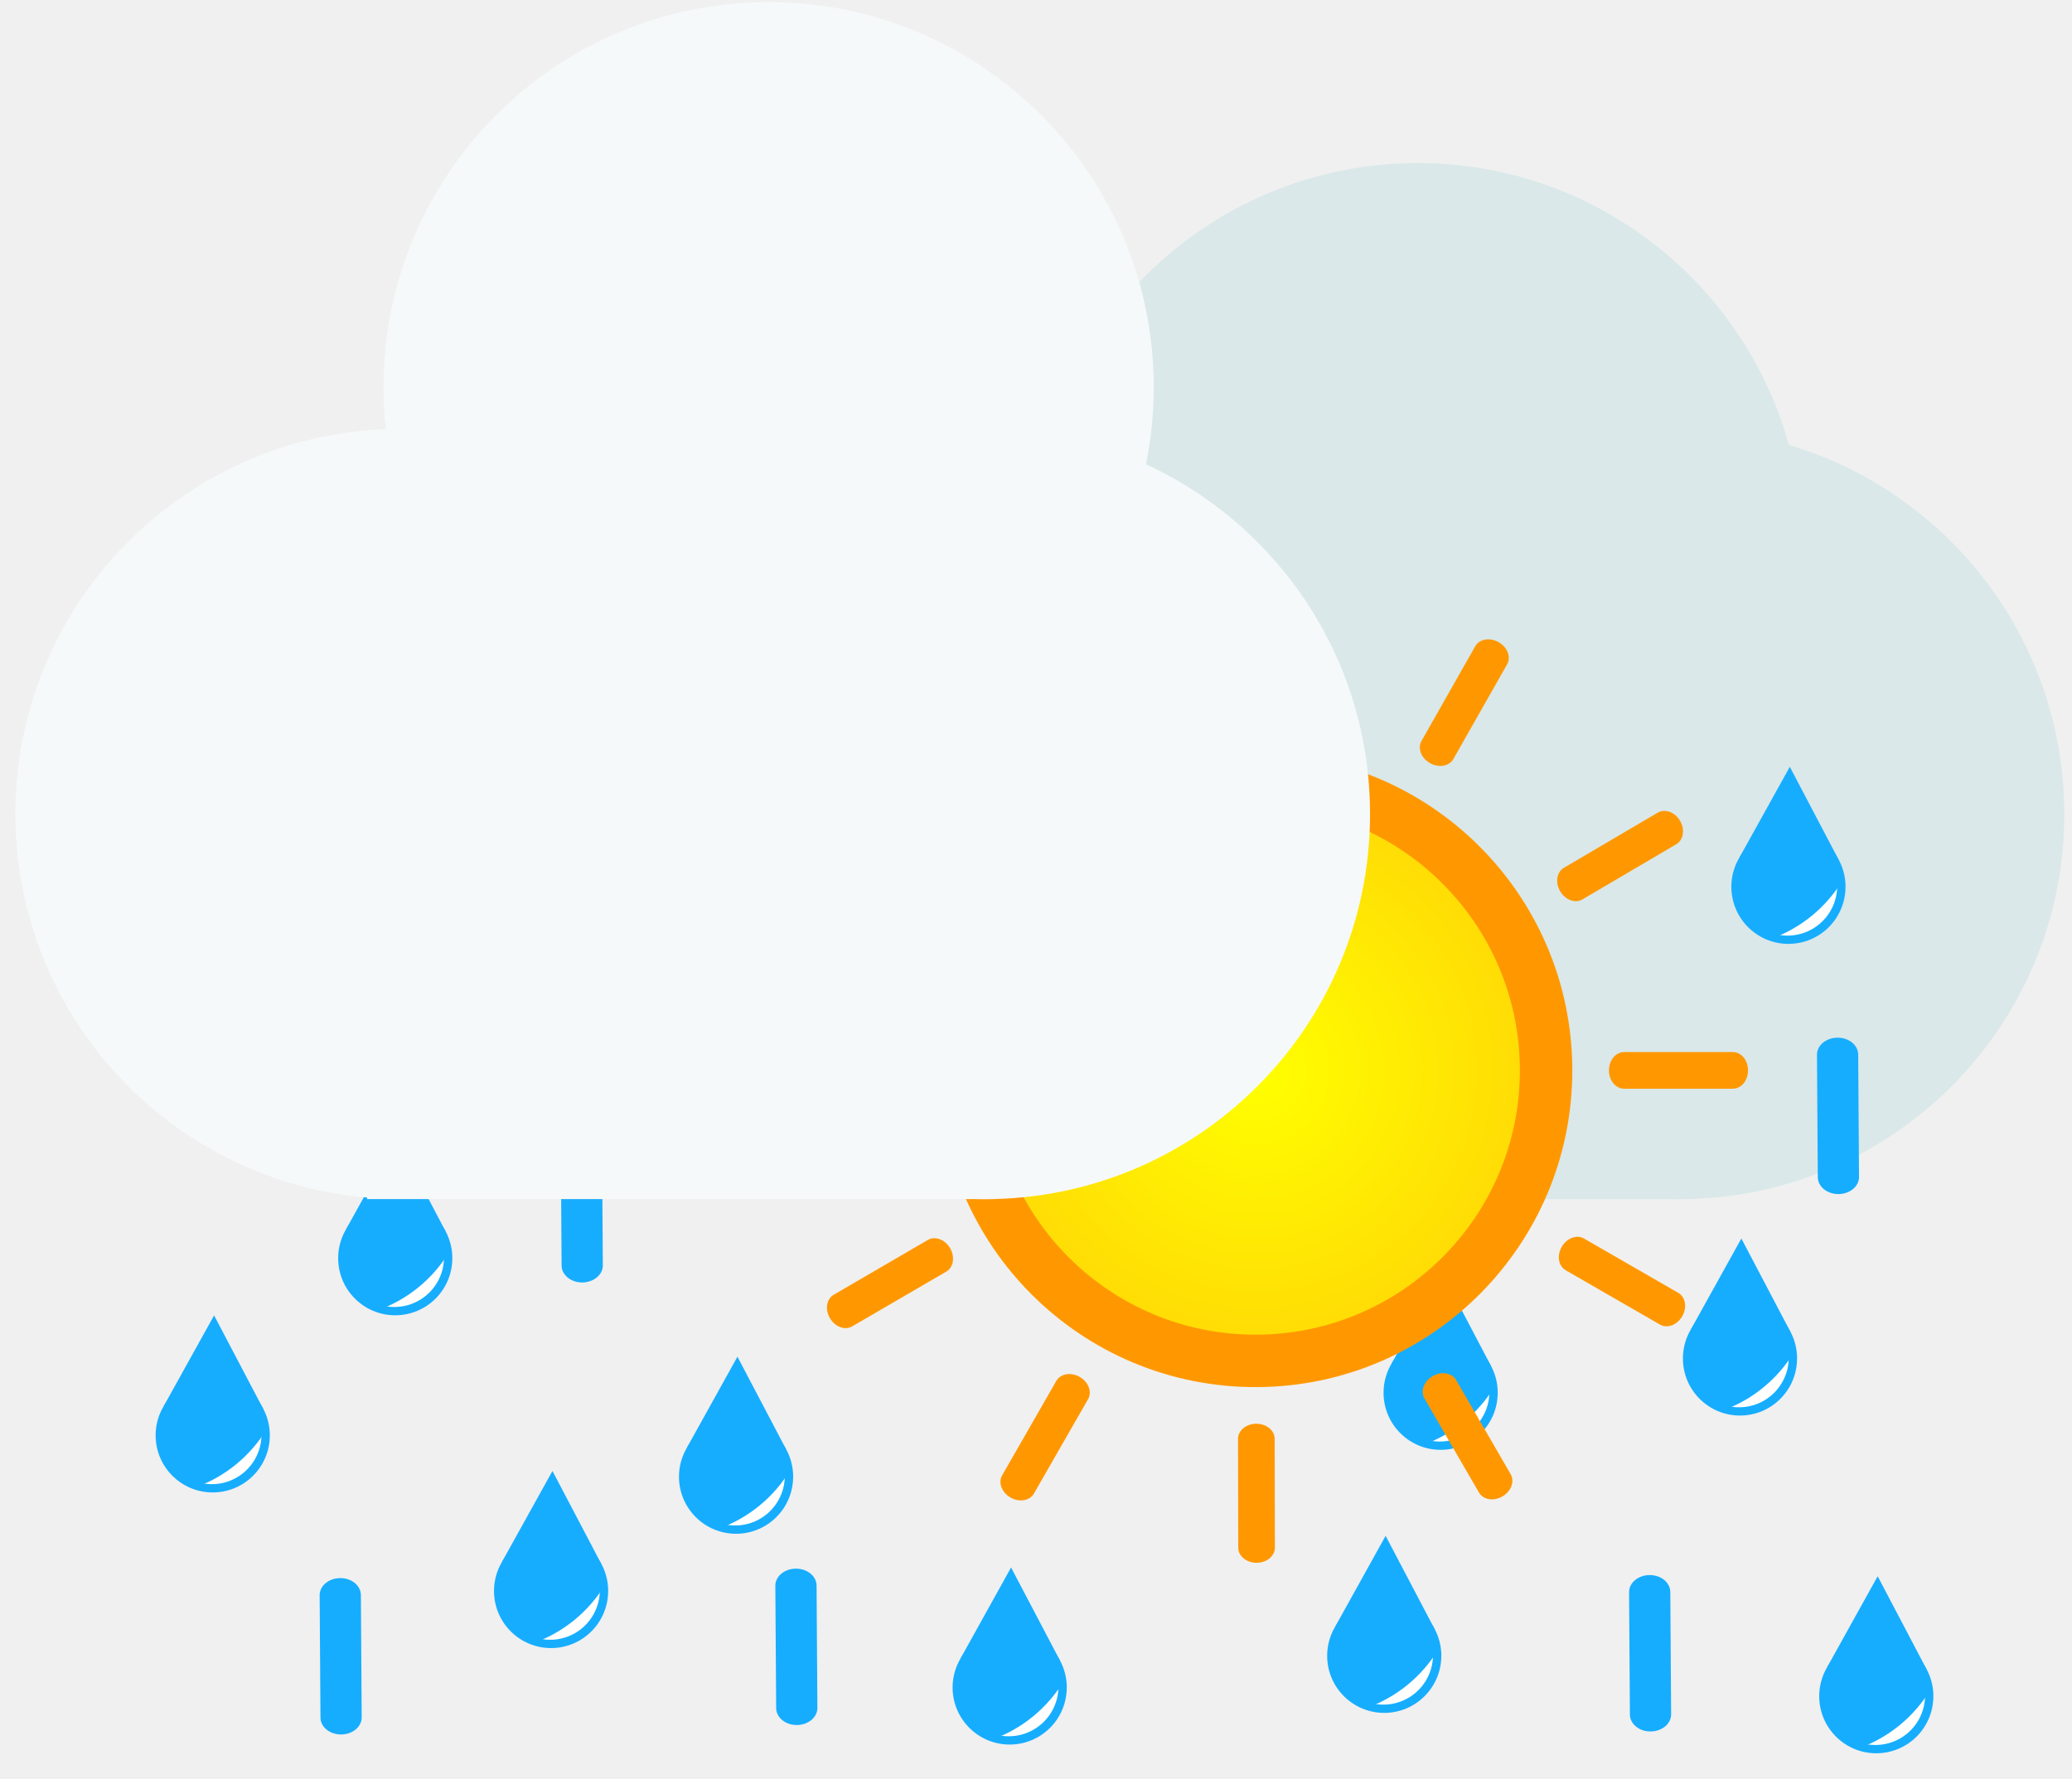
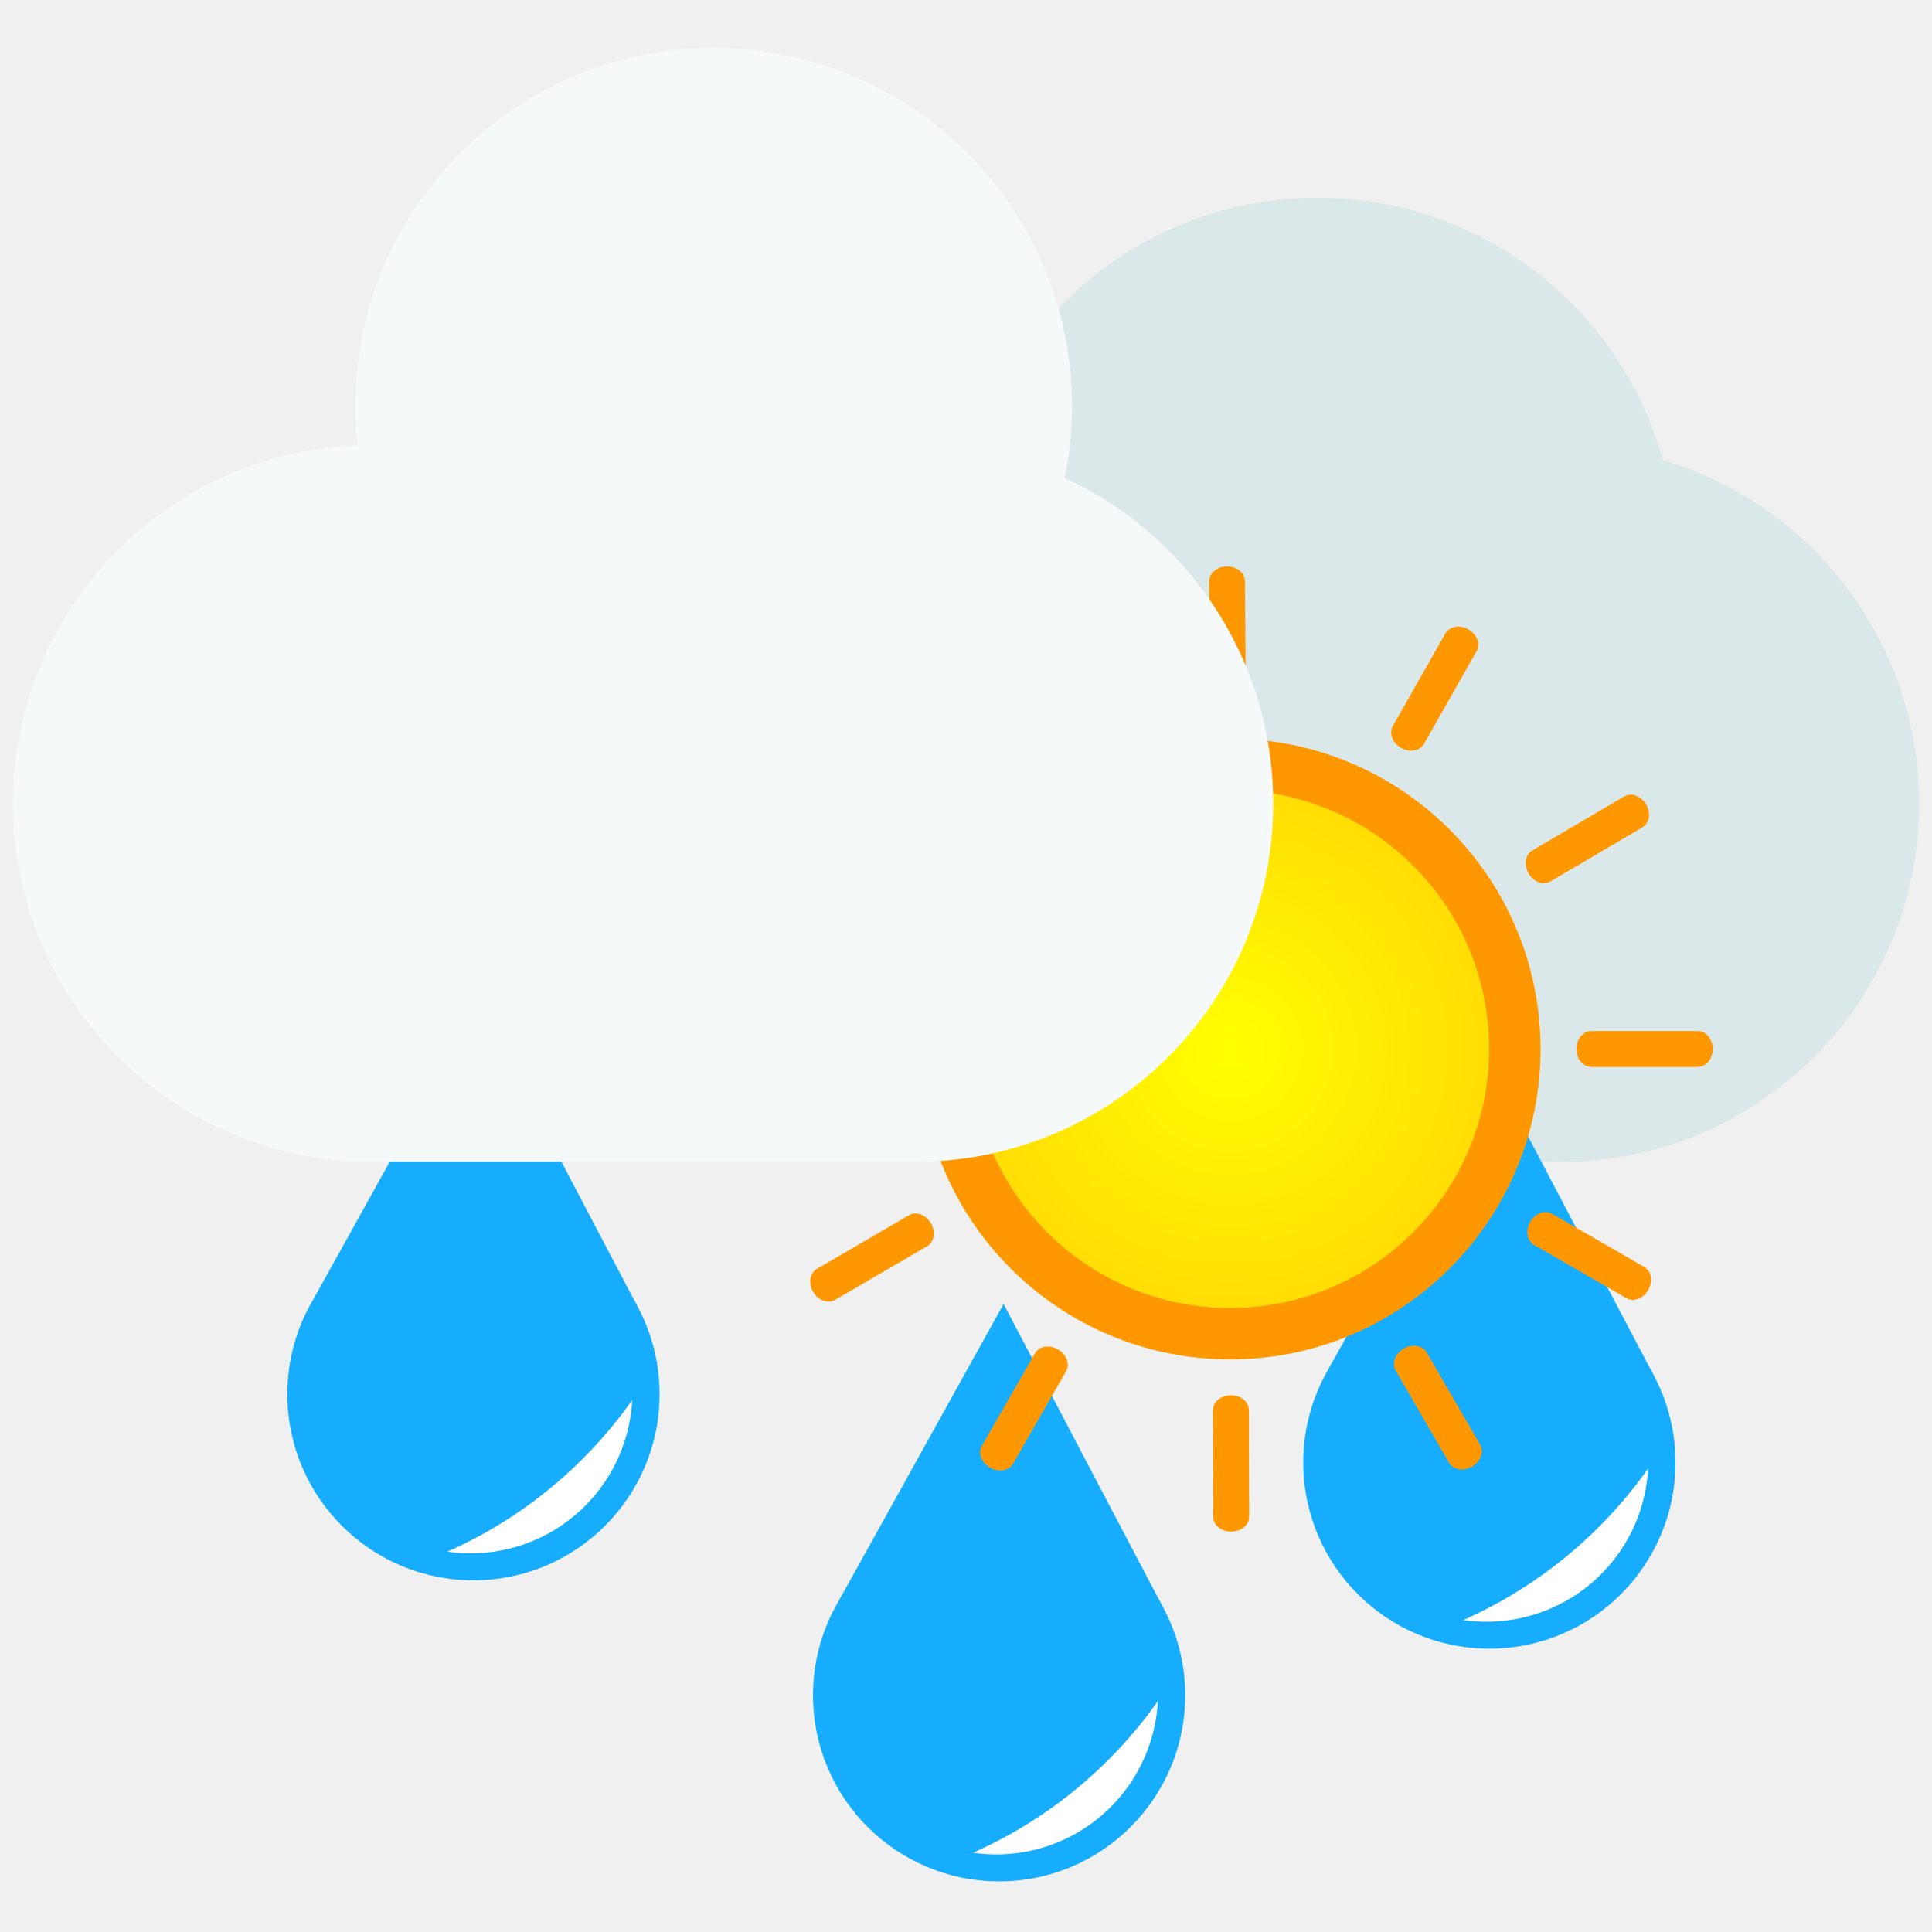
- <svg xmlns="http://www.w3.org/2000/svg" xmlns:xlink="http://www.w3.org/1999/xlink" width="269" height="231" viewBox="0 0 71.173 61.119" version="1.1" id="svg5">
+ <svg xmlns="http://www.w3.org/2000/svg" xmlns:xlink="http://www.w3.org/1999/xlink" width="256" height="256" viewBox="0 0 67.733 67.733" version="1.1" id="svg5">
  <defs id="defs2">
    <radialGradient xlink:href="#linearGradient4260" id="radialGradient4262" cx="35.586" cy="35.586" fx="35.586" fy="35.586" r="17.835" gradientUnits="userSpaceOnUse" gradientTransform="matrix(0.9271905,0,0,0.9271904,2.591031,2.591036)" />
    <linearGradient id="linearGradient4260">
      <stop style="stop-color:#ffff00;stop-opacity:1;" offset="0" id="stop4256" />
      <stop style="stop-color:#ffdd05;stop-opacity:1;" offset="1" id="stop4258" />
    </linearGradient>
  </defs>
  <g id="layer1">
-     <path style="fill:#16adff;fill-opacity:1;stroke:#000000;stroke-width:0" id="path1755-6-37" d="m 51.446,47.853 a 1.961,1.961 0 0 1 -1.956,1.961 1.961,1.961 0 0 1 -1.965,-1.952 1.961,1.961 0 0 1 1.948,-1.969 1.961,1.961 0 0 1 1.974,1.943" />
-     <path style="fill:#16adff;fill-opacity:1;stroke:#000000;stroke-width:0" d="m 47.799,46.852 3.417,0.08 -1.683,-3.202 z" id="path2817-2-7" />
-     <path style="fill:#ffffff;fill-opacity:1;stroke:#000000;stroke-width:0" id="path3537-1-75" d="m 51.16,47.825 a 1.705,1.705 0 0 1 -0.616,1.311 1.705,1.705 0 0 1 -1.402,0.364" />
-     <path style="fill:#16adff;fill-opacity:1;stroke:#000000;stroke-width:0" id="path3543-3-4" d="m 68.509,14.516 a 4.661,4.711 0 0 1 -1.086,3.023" transform="rotate(30.86727)" />
-     <circle style="fill:#dae8e9;fill-opacity:1;stroke:#040000;stroke-width:0" id="path234-9" cy="27.973" cx="57.679" r="13.229" />
-     <circle style="fill:#dae8e9;fill-opacity:1;stroke:#040000;stroke-width:0" id="path234-9-1" cy="18.832" cx="48.7" r="13.229" />
-     <rect style="fill:#dae8e9;fill-opacity:1;stroke:#040000;stroke-width:0" id="rect1098" width="23.848" height="26.455" x="33.831" y="14.744" />
-     <path id="rect4340-31-1" style="fill:#16adff;fill-opacity:1;stroke:#000000;stroke-width:0" d="m 63.117,35.653 c 0.392,-0.003 0.709,0.256 0.712,0.58 l 0.028,4.204 c 0.002,0.324 -0.312,0.586 -0.704,0.589 -0.392,0.003 -0.709,-0.256 -0.712,-0.58 l -0.028,-4.204 c -0.002,-0.324 0.312,-0.586 0.704,-0.589 z" />
-     <path id="rect4340-31-4" style="fill:#16adff;fill-opacity:1;stroke:#000000;stroke-width:0" d="m 56.663,54.117 c 0.392,-0.003 0.709,0.256 0.712,0.58 l 0.028,4.204 c 0.002,0.324 -0.312,0.586 -0.704,0.589 -0.392,0.003 -0.709,-0.256 -0.712,-0.58 l -0.028,-4.204 c -0.002,-0.324 0.312,-0.586 0.704,-0.589 z" />
-     <path style="fill:#16adff;fill-opacity:1;stroke:#000000;stroke-width:0" id="path1755" d="m 44.886,37.655 a 1.961,1.961 0 0 1 -1.956,1.961 1.961,1.961 0 0 1 -1.965,-1.952 1.961,1.961 0 0 1 1.948,-1.969 1.961,1.961 0 0 1 1.974,1.943" />
-     <path style="fill:#16adff;fill-opacity:1;stroke:#000000;stroke-width:0" d="m 41.239,36.655 3.417,0.08 -1.683,-3.202 z" id="path2817" />
-     <path style="fill:#ffffff;fill-opacity:1;stroke:#000000;stroke-width:0" id="path3537" d="m 44.6,37.628 a 1.705,1.705 0 0 1 -0.616,1.311 1.705,1.705 0 0 1 -1.402,0.364" />
-     <path style="fill:#16adff;fill-opacity:1;stroke:#000000;stroke-width:0" id="path3543" d="M 57.646,9.129 A 4.661,4.711 0 0 1 56.56,12.152" transform="rotate(30.86727)" />
-     <path style="fill:#16adff;fill-opacity:1;stroke:#000000;stroke-width:0" id="path1755-6" d="m 61.729,46.675 a 1.961,1.961 0 0 1 -1.956,1.961 1.961,1.961 0 0 1 -1.965,-1.952 1.961,1.961 0 0 1 1.948,-1.969 1.961,1.961 0 0 1 1.974,1.943" />
-     <path style="fill:#16adff;fill-opacity:1;stroke:#000000;stroke-width:0" d="m 58.082,45.675 3.417,0.08 -1.683,-3.202 z" id="path2817-2" />
-     <path style="fill:#ffffff;fill-opacity:1;stroke:#000000;stroke-width:0" id="path3537-1" d="m 61.443,46.648 a 1.705,1.705 0 0 1 -0.616,1.311 1.705,1.705 0 0 1 -1.402,0.364" />
-     <path style="fill:#16adff;fill-opacity:1;stroke:#000000;stroke-width:0" id="path3543-3" d="M 76.731,8.229 A 4.661,4.711 0 0 1 75.645,11.252" transform="rotate(30.86727)" />
-     <path style="fill:#16adff;fill-opacity:1;stroke:#000000;stroke-width:0" id="path1755-6-7" d="m 63.393,30.469 a 1.961,1.961 0 0 1 -1.956,1.961 1.961,1.961 0 0 1 -1.965,-1.952 1.961,1.961 0 0 1 1.948,-1.969 1.961,1.961 0 0 1 1.974,1.943" />
-     <path style="fill:#16adff;fill-opacity:1;stroke:#000000;stroke-width:0" d="m 59.746,29.469 3.417,0.08 -1.683,-3.202 z" id="path2817-2-3" />
-     <path style="fill:#ffffff;fill-opacity:1;stroke:#000000;stroke-width:0" id="path3537-1-2" d="M 63.107,30.442 A 1.705,1.705 0 0 1 62.491,31.753 1.705,1.705 0 0 1 61.089,32.117" />
-     <path style="fill:#16adff;fill-opacity:1;stroke:#000000;stroke-width:0" id="path3543-3-3" d="M 69.845,-6.535 A 4.661,4.711 0 0 1 68.759,-3.512" transform="rotate(30.86727)" />
-     <path style="fill:#16adff;fill-opacity:1;stroke:#000000;stroke-width:0" id="path1755-63" d="m 49.509,56.891 a 1.961,1.961 0 0 1 -1.956,1.961 1.961,1.961 0 0 1 -1.965,-1.952 1.961,1.961 0 0 1 1.948,-1.969 1.961,1.961 0 0 1 1.974,1.943" />
-     <path style="fill:#16adff;fill-opacity:1;stroke:#000000;stroke-width:0" d="m 45.862,55.891 3.417,0.08 -1.683,-3.202 z" id="path2817-1" />
-     <path style="fill:#ffffff;fill-opacity:1;stroke:#000000;stroke-width:0" id="path3537-5" d="M 49.223,56.864 A 1.705,1.705 0 0 1 48.608,58.175 1.705,1.705 0 0 1 47.205,58.539" />
-     <path style="fill:#16adff;fill-opacity:1;stroke:#000000;stroke-width:0" id="path3543-8" d="m 71.483,23.268 a 4.661,4.711 0 0 1 -1.086,3.023" transform="rotate(30.86727)" />
-     <path style="fill:#16adff;fill-opacity:1;stroke:#000000;stroke-width:0" id="path1755-5" d="m 66.411,58.279 a 1.961,1.961 0 0 1 -1.956,1.961 1.961,1.961 0 0 1 -1.965,-1.952 1.961,1.961 0 0 1 1.948,-1.969 1.961,1.961 0 0 1 1.974,1.943" />
-     <path style="fill:#16adff;fill-opacity:1;stroke:#000000;stroke-width:0" d="m 62.764,57.279 3.417,0.08 -1.683,-3.202 z" id="path2817-5" />
-     <path style="fill:#ffffff;fill-opacity:1;stroke:#000000;stroke-width:0" id="path3537-8" d="m 66.126,58.251 a 1.705,1.705 0 0 1 -0.616,1.311 1.705,1.705 0 0 1 -1.402,0.364" />
-     <path style="fill:#16adff;fill-opacity:1;stroke:#000000;stroke-width:0" id="path3543-30" d="m 86.703,15.787 a 4.661,4.711 0 0 1 -1.086,3.023" transform="rotate(30.86727)" />
-     <path id="rect4340-31-5" style="fill:#16adff;fill-opacity:1;stroke:#000000;stroke-width:0" d="m 7.783,33.337 c 0.392,-0.003 0.709,0.256 0.712,0.58 l 0.028,4.204 c 0.002,0.324 -0.312,0.586 -0.704,0.589 -0.392,0.003 -0.709,-0.256 -0.712,-0.58 l -0.028,-4.204 c -0.002,-0.324 0.312,-0.586 0.704,-0.589 z" />
-     <path id="rect4340-31-1-8" style="fill:#16adff;fill-opacity:1;stroke:#000000;stroke-width:0" d="m 19.967,38.69 c 0.392,-0.003 0.709,0.256 0.712,0.58 l 0.028,4.204 c 0.002,0.324 -0.312,0.586 -0.704,0.589 -0.392,0.003 -0.709,-0.256 -0.712,-0.58 l -0.028,-4.204 c -0.002,-0.324 0.312,-0.586 0.704,-0.589 z" />
-     <path id="rect4340-31-4-4" style="fill:#16adff;fill-opacity:1;stroke:#000000;stroke-width:0" d="m 11.684,54.221 c 0.392,-0.003 0.709,0.256 0.712,0.58 l 0.028,4.204 c 0.002,0.324 -0.312,0.586 -0.704,0.589 -0.392,0.003 -0.709,-0.256 -0.712,-0.58 l -0.028,-4.204 c -0.002,-0.324 0.312,-0.586 0.704,-0.589 z" />
-     <path style="fill:#16adff;fill-opacity:1;stroke:#000000;stroke-width:0" id="path1755-6-6" d="m 15.537,43.23 a 1.961,1.961 0 0 1 -1.956,1.961 1.961,1.961 0 0 1 -1.965,-1.952 1.961,1.961 0 0 1 1.948,-1.969 1.961,1.961 0 0 1 1.974,1.943" />
-     <path style="fill:#16adff;fill-opacity:1;stroke:#000000;stroke-width:0" d="m 11.89,42.229 3.417,0.08 -1.683,-3.202 z" id="path2817-2-5" />
-     <path style="fill:#ffffff;fill-opacity:1;stroke:#000000;stroke-width:0" id="path3537-1-3" d="m 15.251,43.202 a 1.705,1.705 0 0 1 -0.616,1.311 1.705,1.705 0 0 1 -1.402,0.364" />
-     <path style="fill:#16adff;fill-opacity:1;stroke:#000000;stroke-width:0" id="path3543-3-12" d="m 35.314,28.971 a 4.661,4.711 0 0 1 -1.086,3.023" transform="rotate(30.86727)" />
-     <path style="fill:#16adff;fill-opacity:1;stroke:#000000;stroke-width:0" id="path1755-6-7-5" d="m 23.652,35.626 a 1.961,1.961 0 0 1 -1.956,1.961 1.961,1.961 0 0 1 -1.965,-1.952 1.961,1.961 0 0 1 1.948,-1.969 1.961,1.961 0 0 1 1.974,1.943" />
-     <path style="fill:#16adff;fill-opacity:1;stroke:#000000;stroke-width:0" d="m 20.005,34.625 3.417,0.08 -1.683,-3.202 z" id="path2817-2-3-5" />
-     <path style="fill:#ffffff;fill-opacity:1;stroke:#000000;stroke-width:0" id="path3537-1-2-2" d="m 23.367,35.598 a 1.705,1.705 0 0 1 -0.616,1.311 1.705,1.705 0 0 1 -1.402,0.364" />
-     <path style="fill:#16adff;fill-opacity:1;stroke:#000000;stroke-width:0" id="path3543-3-3-9" d="m 38.379,18.28 a 4.661,4.711 0 0 1 -1.086,3.023" transform="rotate(30.86727)" />
-     <path style="fill:#16adff;fill-opacity:1;stroke:#000000;stroke-width:0" id="path1755-4-3" d="M 9.268,49.317 A 1.961,1.961 0 0 1 7.311,51.278 1.961,1.961 0 0 1 5.346,49.326 1.961,1.961 0 0 1 7.294,47.356 1.961,1.961 0 0 1 9.268,49.3" />
-     <path style="fill:#16adff;fill-opacity:1;stroke:#000000;stroke-width:0" d="M 5.621,48.316 9.037,48.397 7.354,45.195 Z" id="path2817-24-9" />
-     <path style="fill:#ffffff;fill-opacity:1;stroke:#000000;stroke-width:0" id="path3537-6-2" d="M 8.982,49.289 A 1.705,1.705 0 0 1 8.366,50.601 1.705,1.705 0 0 1 6.964,50.965" />
-     <path style="fill:#16adff;fill-opacity:1;stroke:#000000;stroke-width:0" id="path3543-7-1" d="m 33.056,37.412 a 4.661,4.711 0 0 1 -1.086,3.023" transform="rotate(30.86727)" />
-     <path style="fill:#16adff;fill-opacity:1;stroke:#000000;stroke-width:0" id="path1755-5-4" d="m 20.89,54.664 a 1.961,1.961 0 0 1 -1.956,1.961 1.961,1.961 0 0 1 -1.965,-1.952 1.961,1.961 0 0 1 1.948,-1.969 1.961,1.961 0 0 1 1.974,1.943" />
-     <path style="fill:#16adff;fill-opacity:1;stroke:#000000;stroke-width:0" d="m 17.243,53.663 3.417,0.08 -1.683,-3.202 z" id="path2817-5-7" />
-     <path style="fill:#ffffff;fill-opacity:1;stroke:#000000;stroke-width:0" id="path3537-8-0" d="m 20.604,54.636 a 1.705,1.705 0 0 1 -0.616,1.311 1.705,1.705 0 0 1 -1.402,0.364" />
-     <path style="fill:#16adff;fill-opacity:1;stroke:#000000;stroke-width:0" id="path3543-30-4" d="m 45.775,36.039 a 4.661,4.711 0 0 1 -1.086,3.023" transform="rotate(30.86727)" />
-     <path id="rect4340-31-4-7" style="fill:#16adff;fill-opacity:1;stroke:#000000;stroke-width:0" d="m 27.337,53.896 c 0.392,-0.003 0.709,0.256 0.712,0.58 l 0.028,4.204 c 0.002,0.324 -0.312,0.586 -0.704,0.589 -0.392,0.003 -0.709,-0.256 -0.712,-0.58 l -0.028,-4.204 c -0.002,-0.324 0.312,-0.586 0.704,-0.589 z" />
-     <path style="fill:#16adff;fill-opacity:1;stroke:#000000;stroke-width:0" id="path1755-6-3" d="m 27.244,50.737 a 1.961,1.961 0 0 1 -1.956,1.961 1.961,1.961 0 0 1 -1.965,-1.952 1.961,1.961 0 0 1 1.948,-1.969 1.961,1.961 0 0 1 1.974,1.943" />
-     <path style="fill:#16adff;fill-opacity:1;stroke:#000000;stroke-width:0" d="m 23.597,49.736 3.417,0.08 -1.683,-3.202 z" id="path2817-2-8" />
-     <path style="fill:#ffffff;fill-opacity:1;stroke:#000000;stroke-width:0" id="path3537-1-7" d="m 26.958,50.709 a 1.705,1.705 0 0 1 -0.616,1.311 1.705,1.705 0 0 1 -1.402,0.364" />
-     <path style="fill:#16adff;fill-opacity:1;stroke:#000000;stroke-width:0" id="path3543-3-1" d="m 49.214,29.408 a 4.661,4.711 0 0 1 -1.086,3.023" transform="rotate(30.86727)" />
-     <path style="fill:#16adff;fill-opacity:1;stroke:#000000;stroke-width:0" id="path1755-6-7-7" d="m 37.74,34.004 a 1.961,1.961 0 0 1 -1.956,1.961 1.961,1.961 0 0 1 -1.965,-1.952 1.961,1.961 0 0 1 1.948,-1.969 1.961,1.961 0 0 1 1.974,1.943" />
-     <path style="fill:#16adff;fill-opacity:1;stroke:#000000;stroke-width:0" d="m 34.093,33.004 3.417,0.08 -1.683,-3.202 z" id="path2817-2-3-2" />
-     <path style="fill:#ffffff;fill-opacity:1;stroke:#000000;stroke-width:0" id="path3537-1-2-5" d="m 37.455,33.976 a 1.705,1.705 0 0 1 -0.616,1.311 1.705,1.705 0 0 1 -1.402,0.364" />
-     <path style="fill:#16adff;fill-opacity:1;stroke:#000000;stroke-width:0" id="path3543-3-3-8" d="M 49.639,9.66 A 4.661,4.711 0 0 1 48.553,12.684" transform="rotate(30.86727)" />
-     <path style="fill:#16adff;fill-opacity:1;stroke:#000000;stroke-width:0" id="path1755-5-5" d="m 36.643,57.979 a 1.961,1.961 0 0 1 -1.956,1.961 1.961,1.961 0 0 1 -1.965,-1.952 1.961,1.961 0 0 1 1.948,-1.969 1.961,1.961 0 0 1 1.974,1.943" />
-     <path style="fill:#16adff;fill-opacity:1;stroke:#000000;stroke-width:0" d="m 32.996,56.978 3.417,0.08 -1.683,-3.202 z" id="path2817-5-8" />
-     <path style="fill:#ffffff;fill-opacity:1;stroke:#000000;stroke-width:0" id="path3537-8-4" d="m 36.357,57.951 a 1.705,1.705 0 0 1 -0.616,1.311 1.705,1.705 0 0 1 -1.402,0.364" />
-     <path style="fill:#16adff;fill-opacity:1;stroke:#000000;stroke-width:0" id="path3543-30-0" d="m 60.997,30.802 a 4.661,4.711 0 0 1 -1.086,3.023" transform="rotate(30.86727)" />
-     <g id="layer1-3" transform="matrix(0.5491232,0,0,0.5491232,23.58565,17.23557)">
+     <g id="layer4" style="display:inline">
+       <circle style="fill:#dae8e9;fill-opacity:1;stroke:#040000;stroke-width:0" id="path234-9" cy="26.564" cx="54.793" r="12.561" transform="translate(-0.0741731,1.60842)" />
+       <circle style="fill:#dae8e9;fill-opacity:1;stroke:#040000;stroke-width:0" id="path234-9-1" cy="17.884" cx="46.267" r="12.561" transform="translate(-0.0741731,1.60842)" />
+       <rect style="fill:#dae8e9;fill-opacity:1;stroke:#040000;stroke-width:0" id="rect1098" width="22.644" height="25.119" x="32.149" y="14.003" transform="translate(-0.0741731,1.60842)" />
+     </g>
+     <g id="layer5">
+       <g id="layer8" style="display:inline" transform="translate(-6.996454,4.41475)">
+         <path style="fill:#16adff;fill-opacity:1;stroke:#000000;stroke-width:0" id="path1755" d="m 30.119,44.464 a 6.524,6.524 0 0 1 -6.51,6.524 6.524,6.524 0 0 1 -6.538,-6.495 6.524,6.524 0 0 1 6.481,-6.553 6.524,6.524 0 0 1 6.567,6.466" />
+         <path style="fill:#16adff;fill-opacity:1;stroke:#000000;stroke-width:0" d="m 17.984,41.135 11.368,0.267 -5.6,-10.654 z" id="path2817" />
+         <path style="fill:#ffffff;fill-opacity:1;stroke:#000000;stroke-width:0" id="path3537" d="m 29.168,44.371 a 5.672,5.672 0 0 1 -2.049,4.364 5.672,5.672 0 0 1 -4.666,1.211" />
+         <path style="fill:#16adff;fill-opacity:1;stroke:#000000;stroke-width:0" id="path3543" d="M 47.995,22.166 A 15.51,15.676 0 0 1 44.381,32.225" transform="rotate(30.86727)" />
+       </g>
+       <g id="layer7" transform="translate(2.451524,10.68222)">
+         <path style="fill:#16adff;fill-opacity:1;stroke:#000000;stroke-width:0" id="path1755-3" d="m 56.288,40.593 a 6.524,6.524 0 0 1 -6.51,6.524 6.524,6.524 0 0 1 -6.538,-6.495 6.524,6.524 0 0 1 6.481,-6.553 6.524,6.524 0 0 1 6.567,6.466" />
+         <path style="fill:#16adff;fill-opacity:1;stroke:#000000;stroke-width:0" d="m 44.153,37.264 11.368,0.267 -5.6,-10.654 z" id="path2817-9" />
+         <path style="fill:#ffffff;fill-opacity:1;stroke:#000000;stroke-width:0" id="path3537-1" d="m 55.337,40.501 a 5.672,5.672 0 0 1 -2.049,4.364 5.672,5.672 0 0 1 -4.666,1.211" />
+         <path style="fill:#16adff;fill-opacity:1;stroke:#000000;stroke-width:0" id="path3543-6" d="M 68.472,5.417 A 15.51,15.676 0 0 1 64.858,15.476" transform="rotate(30.86727)" />
+       </g>
+       <g id="layer6" transform="translate(-2.412781,1.514876)" style="display:inline">
+         <path style="fill:#16adff;fill-opacity:1;stroke:#000000;stroke-width:0" id="path1755-1" d="m 43.964,57.919 a 6.524,6.524 0 0 1 -6.51,6.524 6.524,6.524 0 0 1 -6.538,-6.495 6.524,6.524 0 0 1 6.481,-6.553 6.524,6.524 0 0 1 6.567,6.466" />
+         <path style="fill:#16adff;fill-opacity:1;stroke:#000000;stroke-width:0" d="M 31.829,54.59 43.197,54.857 37.597,44.203 Z" id="path2817-0" />
+         <path style="fill:#ffffff;fill-opacity:1;stroke:#000000;stroke-width:0" id="path3537-2" d="m 43.013,57.827 a 5.672,5.672 0 0 1 -2.049,4.364 5.672,5.672 0 0 1 -4.666,1.211" />
+         <path style="fill:#16adff;fill-opacity:1;stroke:#000000;stroke-width:0" id="path3543-7" d="M 66.782,26.612 A 15.51,15.676 0 0 1 63.168,36.671" transform="rotate(30.86727)" />
+       </g>
+     </g>
+     <g id="layer1-3" transform="matrix(0.5491233,0,0,0.5491233,23.58565,17.23557)" style="display:inline">
      <path id="path3414" style="fill:#ff9800;stroke:#000000;stroke-width:0" d="M 55.403,35.586 A 19.817,19.817 0 0 1 35.63,55.403 19.817,19.817 0 0 1 15.77,35.674 19.817,19.817 0 0 1 35.455,15.77 19.817,19.817 0 0 1 55.402,35.412" />
      <path id="path2217" style="fill:url(#radialGradient4262);stroke:#536756;stroke-width:0" d="m 52.123,35.586 a 16.536,16.536 0 0 1 -16.5,16.536 A 16.536,16.536 0 0 1 19.05,35.659 16.536,16.536 0 0 1 35.477,19.05 16.536,16.536 0 0 1 52.122,35.441" />
      <path id="rect4340" style="fill:#ff9800;stroke:#000000;stroke-width:0" transform="rotate(90)" d="m 35.586,-66.395 c 0.635,0 1.146,0.422 1.146,0.946 v 6.808 c 0,0.524 -0.511,0.946 -1.146,0.946 -0.635,0 -1.146,-0.422 -1.146,-0.946 v -6.808 c 0,-0.524 0.511,-0.946 1.146,-0.946 z" />
      <path id="rect4340-5" style="fill:#ff9800;stroke:#000000;stroke-width:0" transform="rotate(119.9579)" d="m 13.061,-79.411 c 0.635,0 1.146,0.422 1.146,0.946 v 6.808 c 0,0.524 -0.511,0.946 -1.146,0.946 -0.635,0 -1.146,-0.422 -1.146,-0.946 V -78.465 c 0,-0.524 0.511,-0.946 1.146,-0.946 z" />
      <path id="rect4340-0" style="fill:#ff9800;stroke:#000000;stroke-width:0" transform="rotate(149.9158)" d="m -12.954,-79.439 c 0.635,0 1.146,0.422 1.146,0.946 v 6.808 c 0,0.524 -0.511,0.946 -1.146,0.946 -0.635,0 -1.146,-0.422 -1.146,-0.946 v -6.808 c 0,-0.524 0.511,-0.946 1.146,-0.946 z" />
      <path id="rect4340-02" style="fill:#ff9800;stroke:#000000;stroke-width:0" transform="rotate(179.8737)" d="m -35.508,-66.473 c 0.635,0 1.146,0.422 1.146,0.946 v 6.808 c 0,0.524 -0.511,0.946 -1.146,0.946 -0.635,0 -1.146,-0.422 -1.146,-0.946 v -6.808 c 0,-0.524 0.511,-0.946 1.146,-0.946 z" />
      <path id="rect4340-6" style="fill:#ff9800;stroke:#000000;stroke-width:0" transform="rotate(-150.1684)" d="m -48.574,-43.977 c 0.635,0 1.146,0.422 1.146,0.946 v 6.808 c 0,0.524 -0.511,0.946 -1.146,0.946 -0.635,0 -1.146,-0.422 -1.146,-0.946 v -6.808 c 0,-0.524 0.511,-0.946 1.146,-0.946 z" />
      <path id="rect4340-4" style="fill:#ff9800;stroke:#000000;stroke-width:0" transform="rotate(-120.2105)" d="m -48.66,-17.961 c 0.635,0 1.146,0.422 1.146,0.946 v 6.808 c 0,0.524 -0.511,0.946 -1.146,0.946 -0.635,0 -1.146,-0.422 -1.146,-0.946 v -6.808 c 0,-0.524 0.511,-0.946 1.146,-0.946 z" />
      <path id="rect4340-66" style="fill:#ff9800;stroke:#000000;stroke-width:0" transform="rotate(-90.25262)" d="m -35.743,4.621 c 0.635,0 1.146,0.422 1.146,0.946 v 6.808 c 0,0.524 -0.511,0.946 -1.146,0.946 -0.635,0 -1.146,-0.422 -1.146,-0.946 V 5.567 c 0,-0.524 0.511,-0.946 1.146,-0.946 z" />
      <path id="rect4340-9" style="fill:#ff9800;stroke:#000000;stroke-width:0" transform="rotate(-60.29473)" d="m -13.275,17.736 c 0.635,0 1.146,0.422 1.146,0.946 v 6.808 c 0,0.524 -0.511,0.946 -1.146,0.946 -0.635,0 -1.146,-0.422 -1.146,-0.946 v -6.808 c 0,-0.524 0.511,-0.946 1.146,-0.946 z" />
      <path id="rect4340-3" style="fill:#ff9800;stroke:#000000;stroke-width:0" transform="rotate(-30.33681)" d="m 12.74,17.88 c 0.635,0 1.146,0.422 1.146,0.946 v 6.808 c 0,0.524 -0.511,0.946 -1.146,0.946 -0.635,0 -1.146,-0.422 -1.146,-0.946 v -6.808 c 0,-0.524 0.511,-0.946 1.146,-0.946 z" />
      <path id="rect4340-31-6" style="fill:#ff9800;stroke:#000000;stroke-width:0" transform="rotate(-0.3789406)" d="m 35.35,5.013 c 0.635,0 1.146,0.422 1.146,0.946 v 6.808 c 0,0.524 -0.511,0.946 -1.146,0.946 -0.635,0 -1.146,-0.422 -1.146,-0.946 V 5.959 c 0,-0.524 0.511,-0.946 1.146,-0.946 z" />
      <path id="rect4340-7" style="fill:#ff9800;stroke:#000000;stroke-width:0" transform="rotate(29.57896)" d="m 48.515,-17.426 c 0.635,0 1.146,0.422 1.146,0.946 v 6.808 c 0,0.524 -0.511,0.946 -1.146,0.946 -0.635,0 -1.146,-0.422 -1.146,-0.946 v -6.808 c 0,-0.524 0.511,-0.946 1.146,-0.946 z" />
      <path id="rect4340-67" style="fill:#ff9800;stroke:#000000;stroke-width:0" transform="rotate(59.53687)" d="m 48.716,-43.44 c 0.635,0 1.146,0.422 1.146,0.946 v 6.808 c 0,0.524 -0.511,0.946 -1.146,0.946 -0.635,0 -1.146,-0.422 -1.146,-0.946 v -6.808 c 0,-0.524 0.511,-0.946 1.146,-0.946 z" />
    </g>
-     <circle style="fill:#f6f9f9;fill-opacity:1;stroke:#040000;stroke-width:0" id="path234" cy="13.302" cx="26.402" r="13.229" />
-     <circle style="fill:#f6f9f9;fill-opacity:1;stroke:#040000;stroke-width:0" id="path234-91" cy="27.972" cx="33.832" r="13.229" />
-     <circle style="fill:#f6f9f9;fill-opacity:1;stroke:#040000;stroke-width:0" id="path234-91-9" cy="27.966" cx="13.757" r="13.229" />
-     <rect style="fill:#f6f9f9;fill-opacity:1;stroke:#040000;stroke-width:0" id="rect1098-8" width="21.53" height="19.564" x="12.612" y="21.635" />
+     <g id="layer3" style="display:inline">
+       <circle style="fill:#f6f9f9;fill-opacity:1;stroke:#040000;stroke-width:0" id="path234-91" cy="26.563" cx="32.15" r="12.561" transform="translate(-0.0741731,1.60842)" />
+       <circle style="fill:#f6f9f9;fill-opacity:1;stroke:#040000;stroke-width:0" id="path234-91-9" cy="26.557" cx="13.089" r="12.561" transform="translate(-0.0741731,1.60842)" />
+       <rect style="fill:#f6f9f9;fill-opacity:1;stroke:#040000;stroke-width:0" id="rect1098-8" width="20.443" height="18.576" x="12.002" y="20.546" transform="translate(-0.0741731,1.60842)" />
+       <circle style="fill:#f6f9f9;fill-opacity:1;stroke:#040000;stroke-width:0" id="path234" cy="12.634" cx="25.095" r="12.561" transform="translate(-0.0741731,1.60842)" />
+     </g>
  </g>
</svg>
